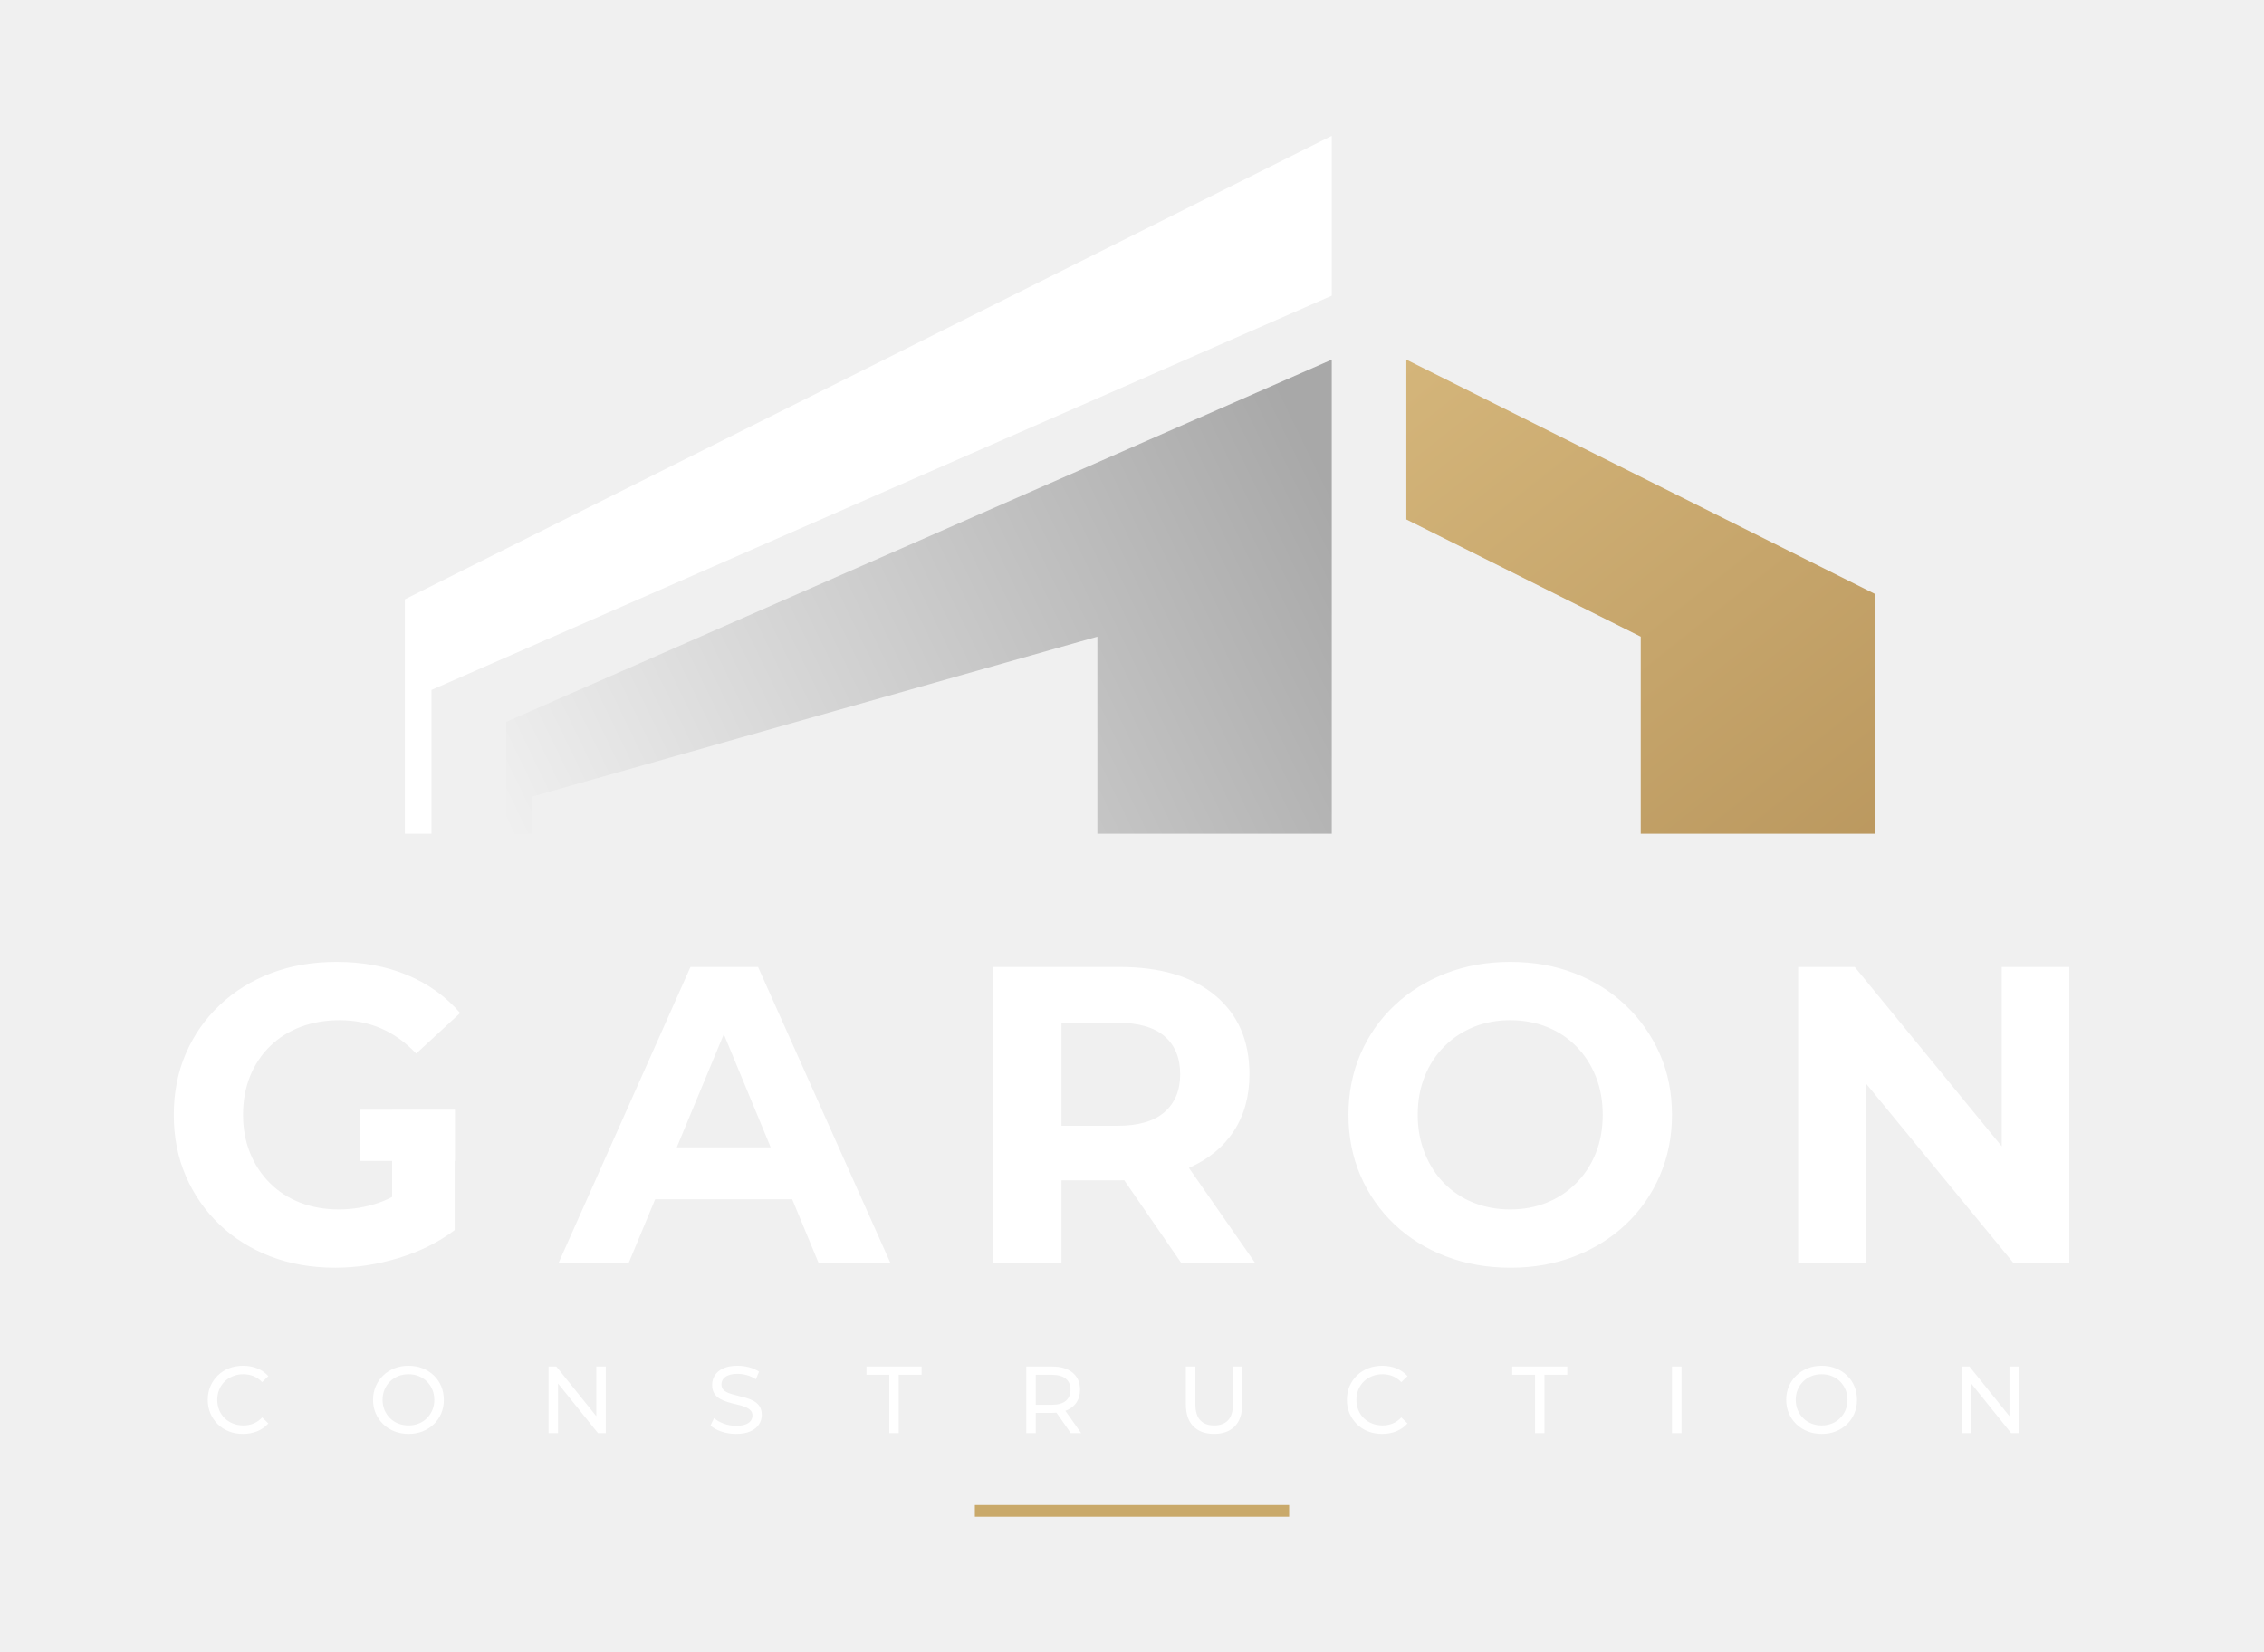
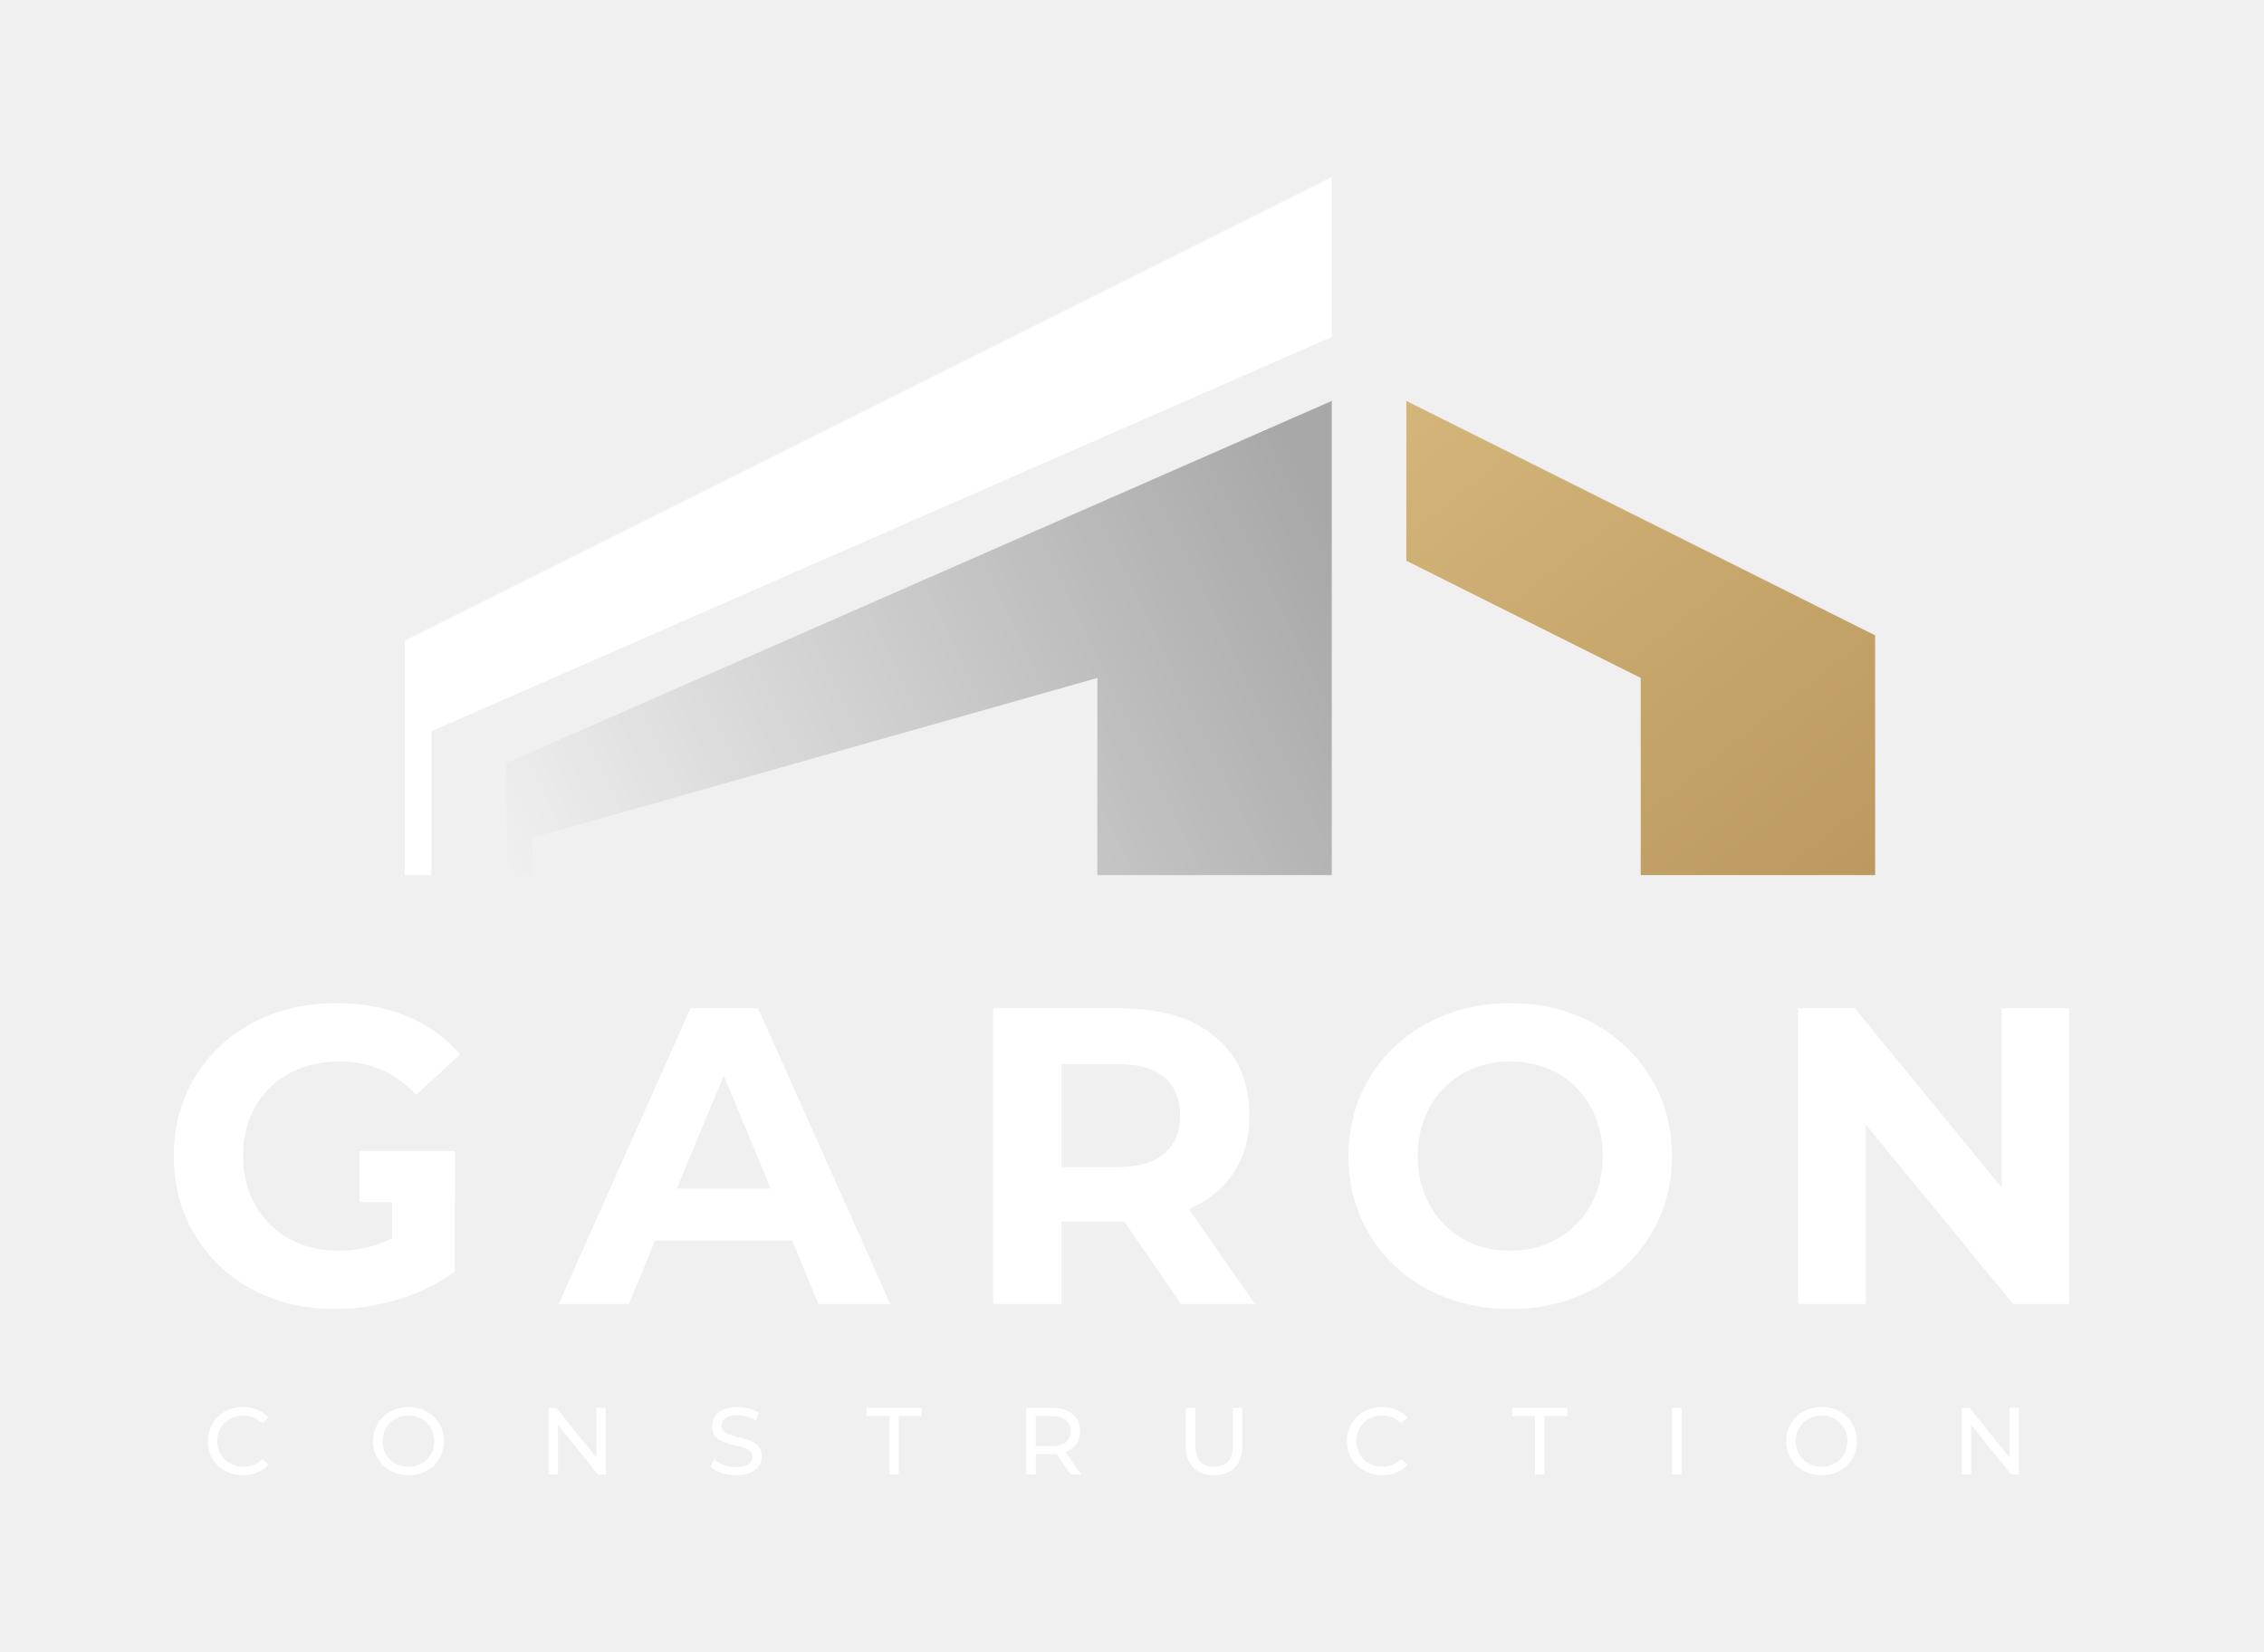
<svg xmlns="http://www.w3.org/2000/svg" viewBox="0 0 425 310" role="img" aria-label="GARON Construction">
  <defs>
    <linearGradient id="gmdark" x1="95" y1="165" x2="250" y2="90" gradientUnits="userSpaceOnUse">
      <stop offset="0" stop-color="#f2f2f2" />
      <stop offset="1" stop-color="#a8a8a8" />
    </linearGradient>
    <linearGradient id="ggdark" x1="264" y1="66" x2="352" y2="177" gradientUnits="userSpaceOnUse">
      <stop offset="0" stop-color="#d4b57a" />
      <stop offset="1" stop-color="#b8955c" />
    </linearGradient>
  </defs>
-   <g transform="translate(0,1.5)">
+   <g transform="translate(0,9.25)">
    <path fill="#ffffff" d="M250 24 L250 54 L81 128 L81 155 L76 155 L76 111 Z" />
    <path fill="url(#gmdark)" d="M250 66 L250 155 L206 155 L206 118 L100 148 L100 155 L95 155 L95 134 Z" />
    <path fill="url(#ggdark)" d="M264 66 L352 110 L352 155 L308 155 L308 118 L264 96 Z" />
  </g>
-   <g transform="translate(0,-20.5)">
+   <g transform="translate(0,-12.75)">
    <path fill="#ffffff" d="M62.909 258.451Q56.329 258.451 50.818 256.35Q45.308 254.249 41.225 250.364Q37.141 246.479 34.882 241.246Q32.622 236.014 32.622 229.75Q32.622 223.486 34.882 218.254Q37.141 213.021 41.264 209.136Q45.387 205.251 50.937 203.15Q56.487 201.049 63.147 201.049Q70.521 201.049 76.428 203.506Q82.334 205.964 86.378 210.642L78.132 218.254Q75.119 215.082 71.551 213.536Q67.984 211.99 63.781 211.99Q59.738 211.99 56.408 213.259Q53.078 214.527 50.66 216.906Q48.241 219.284 46.933 222.535Q45.625 225.786 45.625 229.75Q45.625 233.635 46.933 236.886Q48.241 240.136 50.66 242.555Q53.078 244.973 56.368 246.241Q59.659 247.51 63.623 247.51Q67.429 247.51 71.036 246.281Q74.644 245.052 78.053 242.119L85.347 251.395Q80.828 254.804 74.842 256.628Q68.856 258.451 62.909 258.451ZM85.347 251.395 73.613 249.73V228.878H85.347Z M104.88 257.5 129.618 202.0H142.303L167.12 257.5H153.641L133.344 208.501H138.418L118.042 257.5ZM117.249 245.607 120.658 235.855H149.201L152.69 245.607Z M186.421 257.5V202.0H210.128Q221.704 202.0 228.126 207.352Q234.548 212.704 234.548 222.139Q234.548 228.323 231.614 232.803Q228.681 237.282 223.289 239.661Q217.898 242.039 210.445 242.039H193.557L199.266 236.41V257.5ZM221.704 257.5 207.829 237.361H221.545L235.579 257.5ZM199.266 237.837 193.557 231.811H209.731Q215.678 231.811 218.611 229.235Q221.545 226.658 221.545 222.139Q221.545 217.54 218.611 215.003Q215.678 212.466 209.731 212.466H193.557L199.266 206.361Z M283.579 258.451Q276.999 258.451 271.409 256.311Q265.819 254.17 261.736 250.285Q257.653 246.4 255.393 241.167Q253.134 235.934 253.134 229.75Q253.134 223.566 255.393 218.333Q257.653 213.1 261.776 209.215Q265.899 205.33 271.449 203.189Q276.999 201.049 283.5 201.049Q290.081 201.049 295.591 203.189Q301.101 205.33 305.185 209.215Q309.268 213.1 311.567 218.293Q313.866 223.486 313.866 229.75Q313.866 235.934 311.567 241.207Q309.268 246.479 305.185 250.325Q301.101 254.17 295.591 256.311Q290.081 258.451 283.579 258.451ZM283.5 247.51Q287.226 247.51 290.358 246.241Q293.49 244.973 295.869 242.594Q298.247 240.216 299.555 236.965Q300.864 233.714 300.864 229.75Q300.864 225.786 299.555 222.535Q298.247 219.284 295.908 216.906Q293.569 214.527 290.398 213.259Q287.226 211.99 283.5 211.99Q279.774 211.99 276.642 213.259Q273.51 214.527 271.131 216.906Q268.753 219.284 267.445 222.535Q266.136 225.786 266.136 229.75Q266.136 233.635 267.445 236.925Q268.753 240.216 271.092 242.594Q273.431 244.973 276.602 246.241Q279.774 247.51 283.5 247.51Z M337.549 257.5V202.0H348.174L380.919 241.96H375.765V202.0H388.451V257.5H377.906L345.081 217.54H350.235V257.5Z" />
    <rect x="67.5" y="228.8" width="17.9" height="9.6" fill="#ffffff" />
    <path fill="#ffffff" d="M45.607 289.643Q44.179 289.643 42.973 289.17Q41.768 288.696 40.884 287.83Q40.0 286.964 39.5 285.804Q39.0 284.643 39.0 283.25Q39.0 281.857 39.5 280.696Q40.0 279.536 40.893 278.67Q41.786 277.804 42.991 277.33Q44.196 276.857 45.625 276.857Q47.071 276.857 48.295 277.348Q49.518 277.839 50.375 278.804L49.214 279.929Q48.5 279.179 47.607 278.812Q46.714 278.446 45.696 278.446Q44.643 278.446 43.741 278.804Q42.839 279.161 42.179 279.804Q41.518 280.446 41.152 281.33Q40.786 282.214 40.786 283.25Q40.786 284.286 41.152 285.17Q41.518 286.054 42.179 286.696Q42.839 287.339 43.741 287.696Q44.643 288.054 45.696 288.054Q46.714 288.054 47.607 287.688Q48.5 287.321 49.214 286.554L50.375 287.679Q49.518 288.643 48.295 289.143Q47.071 289.643 45.607 289.643Z M76.692 289.643Q75.263 289.643 74.04 289.161Q72.817 288.679 71.924 287.812Q71.031 286.946 70.531 285.786Q70.031 284.625 70.031 283.25Q70.031 281.875 70.531 280.714Q71.031 279.554 71.924 278.688Q72.817 277.821 74.031 277.339Q75.245 276.857 76.692 276.857Q78.12 276.857 79.325 277.33Q80.531 277.804 81.433 278.67Q82.334 279.536 82.825 280.696Q83.317 281.857 83.317 283.25Q83.317 284.643 82.825 285.804Q82.334 286.964 81.433 287.83Q80.531 288.696 79.325 289.17Q78.12 289.643 76.692 289.643ZM76.692 288.054Q77.727 288.054 78.611 287.696Q79.495 287.339 80.147 286.688Q80.799 286.036 81.165 285.161Q81.531 284.286 81.531 283.25Q81.531 282.214 81.165 281.339Q80.799 280.464 80.147 279.812Q79.495 279.161 78.611 278.804Q77.727 278.446 76.692 278.446Q75.638 278.446 74.754 278.804Q73.87 279.161 73.209 279.812Q72.549 280.464 72.183 281.339Q71.817 282.214 71.817 283.25Q71.817 284.286 72.183 285.161Q72.549 286.036 73.209 286.688Q73.87 287.339 74.754 287.696Q75.638 288.054 76.692 288.054Z M102.972 289.5V277.0H104.437L112.705 287.268H111.937V277.0H113.722V289.5H112.258L103.99 279.232H104.758V289.5Z M138.164 289.643Q136.735 289.643 135.432 289.205Q134.128 288.768 133.378 288.071L134.039 286.679Q134.753 287.304 135.86 287.714Q136.968 288.125 138.164 288.125Q139.253 288.125 139.932 287.875Q140.61 287.625 140.932 287.188Q141.253 286.75 141.253 286.196Q141.253 285.554 140.834 285.161Q140.414 284.768 139.744 284.527Q139.075 284.286 138.271 284.107Q137.468 283.929 136.655 283.688Q135.843 283.446 135.173 283.071Q134.503 282.696 134.093 282.062Q133.682 281.429 133.682 280.429Q133.682 279.464 134.191 278.652Q134.7 277.839 135.762 277.348Q136.825 276.857 138.468 276.857Q139.557 276.857 140.628 277.143Q141.7 277.429 142.485 277.964L141.896 279.393Q141.093 278.857 140.2 278.616Q139.307 278.375 138.468 278.375Q137.414 278.375 136.735 278.643Q136.057 278.911 135.744 279.357Q135.432 279.804 135.432 280.357Q135.432 281.018 135.851 281.411Q136.271 281.804 136.941 282.036Q137.61 282.268 138.414 282.455Q139.218 282.643 140.03 282.875Q140.843 283.107 141.512 283.482Q142.182 283.857 142.593 284.482Q143.003 285.107 143.003 286.089Q143.003 287.036 142.485 287.848Q141.968 288.661 140.887 289.152Q139.807 289.643 138.164 289.643Z M166.945 289.5V278.554H162.659V277.0H172.998V278.554H168.713V289.5Z M192.654 289.5V277.0H197.529Q199.958 277.0 201.351 278.152Q202.744 279.304 202.744 281.357Q202.744 282.714 202.119 283.688Q201.494 284.661 200.333 285.179Q199.172 285.696 197.529 285.696H193.636L194.44 284.875V289.5ZM201.011 289.5 197.833 284.964H199.744L202.958 289.5ZM194.44 285.054 193.636 284.179H197.476Q199.19 284.179 200.074 283.438Q200.958 282.696 200.958 281.357Q200.958 280.018 200.074 279.286Q199.19 278.554 197.476 278.554H193.636L194.44 277.661Z M227.899 289.643Q225.435 289.643 224.024 288.232Q222.614 286.821 222.614 284.107V277.0H224.399V284.036Q224.399 286.125 225.319 287.089Q226.239 288.054 227.917 288.054Q229.614 288.054 230.533 287.089Q231.453 286.125 231.453 284.036V277.0H233.185V284.107Q233.185 286.821 231.783 288.232Q230.381 289.643 227.899 289.643Z M259.448 289.643Q258.019 289.643 256.814 289.17Q255.609 288.696 254.725 287.83Q253.841 286.964 253.341 285.804Q252.841 284.643 252.841 283.25Q252.841 281.857 253.341 280.696Q253.841 279.536 254.734 278.67Q255.627 277.804 256.832 277.33Q258.037 276.857 259.466 276.857Q260.912 276.857 262.136 277.348Q263.359 277.839 264.216 278.804L263.055 279.929Q262.341 279.179 261.448 278.812Q260.555 278.446 259.537 278.446Q258.484 278.446 257.582 278.804Q256.68 279.161 256.019 279.804Q255.359 280.446 254.993 281.33Q254.627 282.214 254.627 283.25Q254.627 284.286 254.993 285.17Q255.359 286.054 256.019 286.696Q256.68 287.339 257.582 287.696Q258.484 288.054 259.537 288.054Q260.555 288.054 261.448 287.688Q262.341 287.321 263.055 286.554L264.216 287.679Q263.359 288.643 262.136 289.143Q260.912 289.643 259.448 289.643Z M288.157 289.5V278.554H283.872V277.0H294.211V278.554H289.925V289.5Z M313.867 289.5V277.0H315.653V289.5Z M341.969 289.643Q340.541 289.643 339.317 289.161Q338.094 288.679 337.201 287.812Q336.308 286.946 335.808 285.786Q335.308 284.625 335.308 283.25Q335.308 281.875 335.808 280.714Q336.308 279.554 337.201 278.688Q338.094 277.821 339.308 277.339Q340.523 276.857 341.969 276.857Q343.398 276.857 344.603 277.33Q345.808 277.804 346.71 278.67Q347.612 279.536 348.103 280.696Q348.594 281.857 348.594 283.25Q348.594 284.643 348.103 285.804Q347.612 286.964 346.71 287.83Q345.808 288.696 344.603 289.17Q343.398 289.643 341.969 289.643ZM341.969 288.054Q343.005 288.054 343.889 287.696Q344.773 287.339 345.425 286.688Q346.076 286.036 346.442 285.161Q346.808 284.286 346.808 283.25Q346.808 282.214 346.442 281.339Q346.076 280.464 345.425 279.812Q344.773 279.161 343.889 278.804Q343.005 278.446 341.969 278.446Q340.916 278.446 340.032 278.804Q339.148 279.161 338.487 279.812Q337.826 280.464 337.46 281.339Q337.094 282.214 337.094 283.25Q337.094 284.286 337.46 285.161Q337.826 286.036 338.487 286.688Q339.148 287.339 340.032 287.696Q340.916 288.054 341.969 288.054Z M368.25 289.5V277.0H369.714L377.982 287.268H377.214V277.0H379.0V289.5H377.536L369.268 279.232H370.036V289.5Z" />
-     <rect x="183" y="303" width="59" height="2.2" fill="#c9a96a" />
  </g>
</svg>
